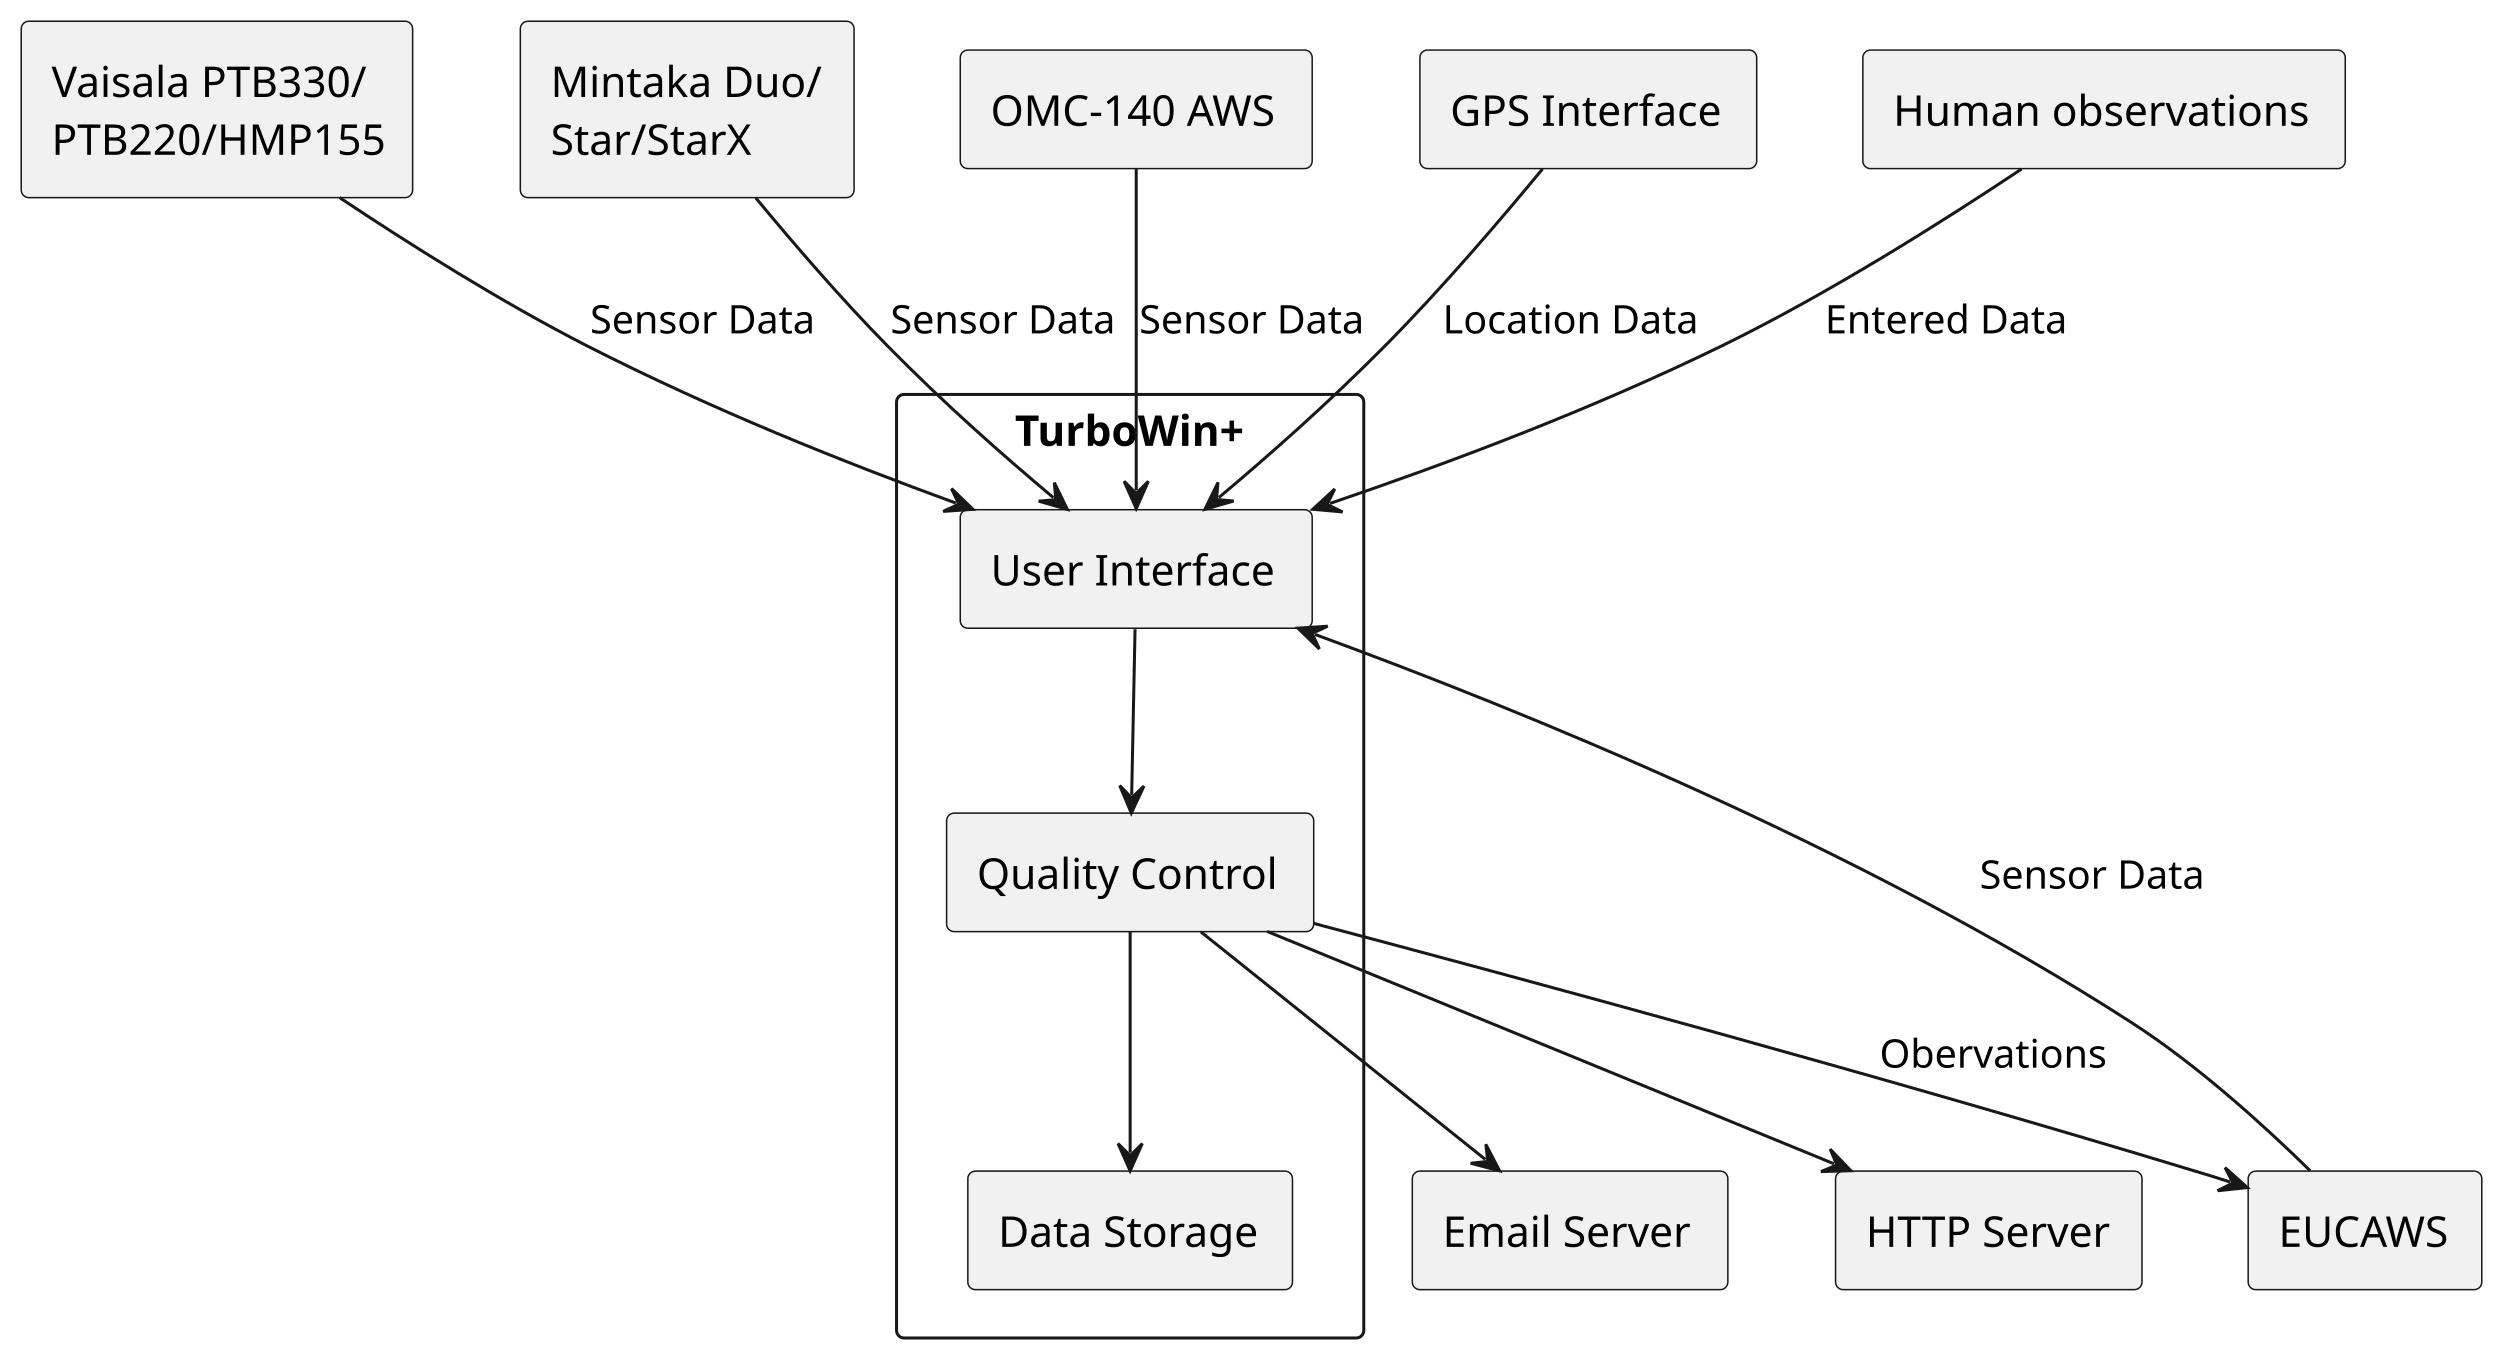
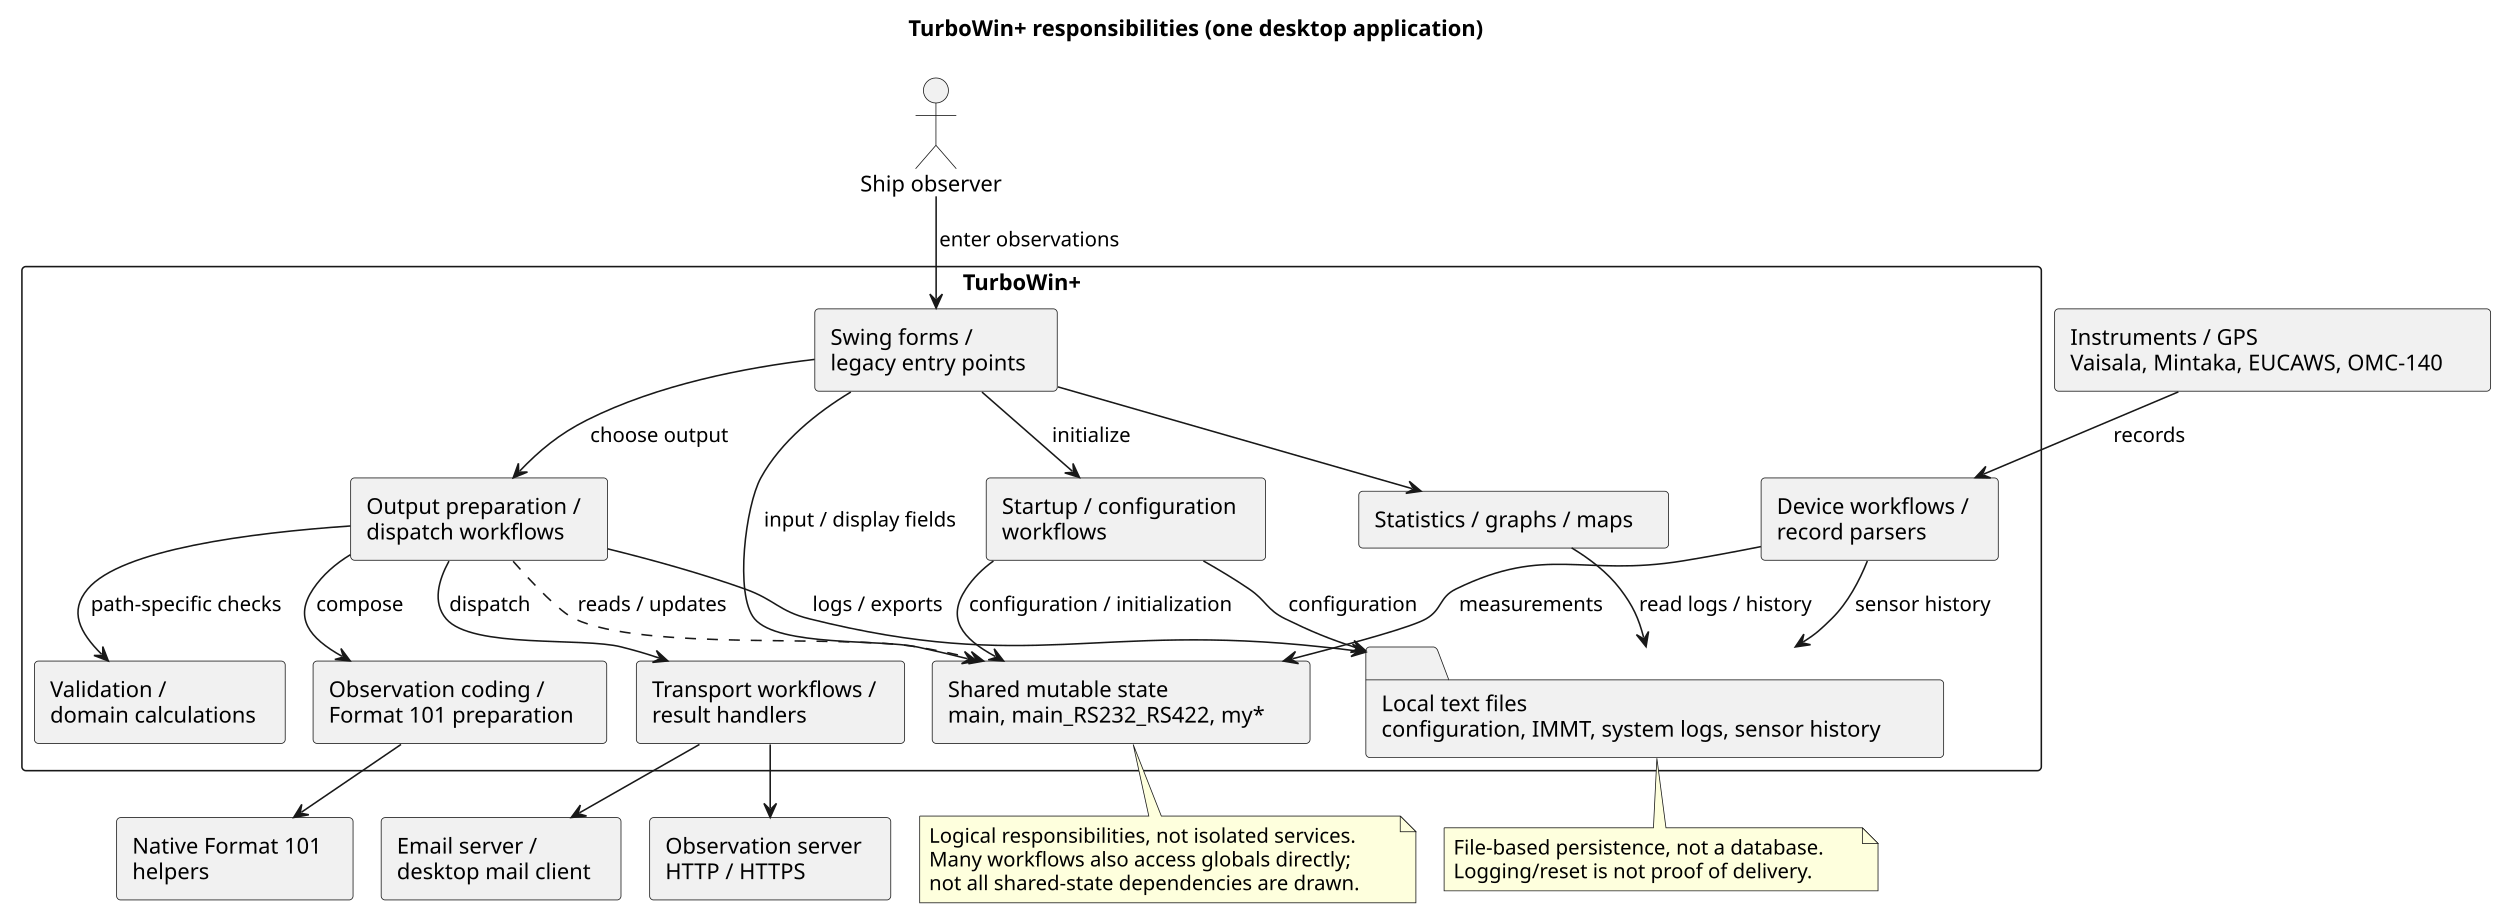
- <svg xmlns="http://www.w3.org/2000/svg" contentStyleType="text/css" height="447px" preserveAspectRatio="none" style="width:824px;height:447px;background:#FFFFFF;" version="1.1" viewBox="0 0 824 447" width="824px" zoomAndPan="magnify">
+ <svg xmlns="http://www.w3.org/2000/svg" contentStyleType="text/css" data-diagram-type="DESCRIPTION" height="583px" preserveAspectRatio="none" style="width:1597px;height:583px;background:#FFFFFF;" version="1.1" viewBox="0 0 1597 583" width="1597px" zoomAndPan="magnify">
  <defs />
  <g>
-     <g id="cluster_TurboWin">
-       <rect fill="none" height="311" rx="2.5" ry="2.5" style="stroke:#181818;stroke-width:1.0;" width="154" x="295.5" y="130" />
-       <text fill="#000000" font-family="sans-serif" font-size="14" font-weight="bold" lengthAdjust="spacing" textLength="76" x="334.5" y="146.966">TurboWin+</text>
+     <g class="title" data-source-line="4">
+       <text fill="#000000" font-family="sans-serif" font-size="14" font-weight="bold" lengthAdjust="spacing" textLength="421.982" x="580.259" y="22.995">TurboWin+ responsibilities (one desktop application)</text>
    </g>
-     <g id="elem_UI">
-       <rect fill="#F1F1F1" height="39.068" rx="2.5" ry="2.5" style="stroke:#181818;stroke-width:0.5;" width="116" x="316.5" y="168" />
-       <text fill="#000000" font-family="sans-serif" font-size="14" lengthAdjust="spacing" textLength="96" x="326.5" y="192.966">User Interface</text>
+     <g class="cluster" data-entity="TurboWin" data-source-line="12" data-uid="ent0007" id="cluster_TurboWin">
+       <rect fill="none" height="322" rx="2.5" ry="2.5" style="stroke:#181818;stroke-width:1;" width="1290" x="14" y="170.297" />
+       <text fill="#000000" font-family="sans-serif" font-size="14" font-weight="bold" lengthAdjust="spacing" textLength="87.999" x="615" y="185.292">TurboWin+</text>
    </g>
-     <g id="elem_QC">
-       <rect fill="#F1F1F1" height="39.068" rx="2.5" ry="2.5" style="stroke:#181818;stroke-width:0.5;" width="121" x="312" y="268" />
-       <text fill="#000000" font-family="sans-serif" font-size="14" lengthAdjust="spacing" textLength="101" x="322" y="292.966">Quality Control</text>
+     <g class="entity" data-entity="Observer" data-source-line="6" data-uid="ent0002" id="entity_Observer">
+       <ellipse cx="597.878" cy="57.797" fill="#F1F1F1" rx="8" ry="8" style="stroke:#181818;stroke-width:0.5;" />
+       <path d="M597.878,65.797 L597.878,92.797 M584.878,73.797 L610.878,73.797 M597.878,92.797 L584.878,107.797 M597.878,92.797 L610.878,107.797" fill="none" style="stroke:#181818;stroke-width:0.5;" />
+       <text fill="#000000" font-family="sans-serif" font-size="14" lengthAdjust="spacing" textLength="96.756" x="549.5" y="122.292">Ship observer</text>
    </g>
-     <g id="elem_Storage">
-       <rect fill="#F1F1F1" height="39.068" rx="2.5" ry="2.5" style="stroke:#181818;stroke-width:0.5;" width="107" x="319" y="386" />
-       <text fill="#000000" font-family="sans-serif" font-size="14" lengthAdjust="spacing" textLength="87" x="329" y="410.966">Data Storage</text>
+     <g class="entity" data-entity="Sensors" data-source-line="7" data-uid="ent0003" id="entity_Sensors">
+       <rect fill="#F1F1F1" height="52.594" rx="2.5" ry="2.5" style="stroke:#181818;stroke-width:0.5;" width="278.508" x="1312.5" y="197.297" />
+       <text fill="#000000" font-family="sans-serif" font-size="14" lengthAdjust="spacing" textLength="126.116" x="1322.5" y="220.292">Instruments / GPS</text>
+       <text fill="#000000" font-family="sans-serif" font-size="14" lengthAdjust="spacing" textLength="258.508" x="1322.5" y="236.589">Vaisala, Mintaka, EUCAWS, OMC-140</text>
    </g>
-     <g id="elem_Vaisala">
-       <rect fill="#F1F1F1" height="58.136" rx="2.5" ry="2.5" style="stroke:#181818;stroke-width:0.5;" width="129" x="7" y="7" />
-       <text fill="#000000" font-family="sans-serif" font-size="14" lengthAdjust="spacing" textLength="105" x="17" y="31.966">Vaisala PTB330/</text>
-       <text fill="#000000" font-family="sans-serif" font-size="14" lengthAdjust="spacing" textLength="109" x="17" y="51.034">PTB220/HMP155</text>
+     <g class="entity" data-entity="Email" data-source-line="8" data-uid="ent0004" id="entity_Email">
+       <rect fill="#F1F1F1" height="52.594" rx="2.5" ry="2.5" style="stroke:#181818;stroke-width:0.5;" width="153.191" x="243.5" y="522.297" />
+       <text fill="#000000" font-family="sans-serif" font-size="14" lengthAdjust="spacing" textLength="96.776" x="253.5" y="545.292">Email server /</text>
+       <text fill="#000000" font-family="sans-serif" font-size="14" lengthAdjust="spacing" textLength="133.191" x="253.5" y="561.589">desktop mail client</text>
    </g>
-     <g id="elem_Mintaka">
-       <rect fill="#F1F1F1" height="58.136" rx="2.5" ry="2.5" style="stroke:#181818;stroke-width:0.5;" width="110" x="171.5" y="7" />
-       <text fill="#000000" font-family="sans-serif" font-size="14" lengthAdjust="spacing" textLength="90" x="181.5" y="31.966">Mintaka Duo/</text>
-       <text fill="#000000" font-family="sans-serif" font-size="14" lengthAdjust="spacing" textLength="67" x="181.5" y="51.034">Star/StarX</text>
+     <g class="entity" data-entity="HTTP" data-source-line="9" data-uid="ent0005" id="entity_HTTP">
+       <rect fill="#F1F1F1" height="52.594" rx="2.5" ry="2.5" style="stroke:#181818;stroke-width:0.5;" width="154.019" x="415" y="522.297" />
+       <text fill="#000000" font-family="sans-serif" font-size="14" lengthAdjust="spacing" textLength="134.019" x="425" y="545.292">Observation server</text>
+       <text fill="#000000" font-family="sans-serif" font-size="14" lengthAdjust="spacing" textLength="94.65" x="425" y="561.589">HTTP / HTTPS</text>
    </g>
-     <g id="elem_EUCAWS">
-       <rect fill="#F1F1F1" height="39.068" rx="2.5" ry="2.5" style="stroke:#181818;stroke-width:0.5;" width="77" x="741" y="386" />
-       <text fill="#000000" font-family="sans-serif" font-size="14" lengthAdjust="spacing" textLength="57" x="751" y="410.966">EUCAWS</text>
+     <g class="entity" data-entity="Native" data-source-line="10" data-uid="ent0006" id="entity_Native">
+       <rect fill="#F1F1F1" height="52.594" rx="2.5" ry="2.5" style="stroke:#181818;stroke-width:0.5;" width="151.031" x="74.5" y="522.297" />
+       <text fill="#000000" font-family="sans-serif" font-size="14" lengthAdjust="spacing" textLength="131.031" x="84.5" y="545.292">Native Format 101</text>
+       <text fill="#000000" font-family="sans-serif" font-size="14" lengthAdjust="spacing" textLength="51.926" x="84.5" y="561.589">helpers</text>
    </g>
-     <g id="elem_OMC">
-       <rect fill="#F1F1F1" height="39.068" rx="2.5" ry="2.5" style="stroke:#181818;stroke-width:0.5;" width="116" x="316.5" y="16.5" />
-       <text fill="#000000" font-family="sans-serif" font-size="14" lengthAdjust="spacing" textLength="96" x="326.5" y="41.466">OMC-140 AWS</text>
+     <g class="entity" data-entity="GMN37" data-source-line="46" data-uid="ent0038" id="entity_GMN37">
+       <path d="M587.5,521.297 L587.5,576.695 A0,0 0 0 0 587.5,576.695 L904.472,576.695 A0,0 0 0 0 904.472,576.695 L904.472,531.297 L894.472,521.297 L741.857,521.297 L723.882,475.545 L733.857,521.297 L587.5,521.297 A0,0 0 0 0 587.5,521.297" fill="#FEFFDD" style="stroke:#181818;stroke-width:0.5;" />
+       <path d="M894.472,521.297 L894.472,531.297 L904.472,531.297 L894.472,521.297" fill="#FEFFDD" style="stroke:#181818;stroke-width:0.5;" />
+       <text fill="#000000" font-family="sans-serif" font-size="13" lengthAdjust="spacing" textLength="293.985" x="593.5" y="538.364">Logical responsibilities, not isolated services.</text>
+       <text fill="#000000" font-family="sans-serif" font-size="13" lengthAdjust="spacing" textLength="290.45" x="593.5" y="553.497">Many workflows also access globals directly;</text>
+       <text fill="#000000" font-family="sans-serif" font-size="13" lengthAdjust="spacing" textLength="295.972" x="593.5" y="568.629">not all shared-state dependencies are drawn.</text>
    </g>
-     <g id="elem_GPS">
-       <rect fill="#F1F1F1" height="39.068" rx="2.5" ry="2.5" style="stroke:#181818;stroke-width:0.5;" width="111" x="468" y="16.5" />
-       <text fill="#000000" font-family="sans-serif" font-size="14" lengthAdjust="spacing" textLength="91" x="478" y="41.466">GPS Interface</text>
+     <g class="entity" data-entity="GMN40" data-source-line="52" data-uid="ent0041" id="entity_GMN40">
+       <path d="M922.5,528.797 L922.5,569.062 A0,0 0 0 0 922.5,569.062 L1199.685,569.062 A0,0 0 0 0 1199.685,569.062 L1199.685,538.797 L1189.685,528.797 L1064.218,528.797 L1058.41,484.348 L1056.218,528.797 L922.5,528.797 A0,0 0 0 0 922.5,528.797" fill="#FEFFDD" style="stroke:#181818;stroke-width:0.5;" />
+       <path d="M1189.685,528.797 L1189.685,538.797 L1199.685,538.797 L1189.685,528.797" fill="#FEFFDD" style="stroke:#181818;stroke-width:0.5;" />
+       <text fill="#000000" font-family="sans-serif" font-size="13" lengthAdjust="spacing" textLength="256.185" x="928.5" y="545.864">File-based persistence, not a database.</text>
+       <text fill="#000000" font-family="sans-serif" font-size="13" lengthAdjust="spacing" textLength="244.677" x="928.5" y="560.997">Logging/reset is not proof of delivery.</text>
    </g>
-     <g id="elem_Observations">
-       <rect fill="#F1F1F1" height="39.068" rx="2.5" ry="2.5" style="stroke:#181818;stroke-width:0.5;" width="159" x="614" y="16.5" />
-       <text fill="#000000" font-family="sans-serif" font-size="14" lengthAdjust="spacing" textLength="139" x="624" y="41.466">Human observations</text>
+     <g class="entity" data-entity="UI" data-source-line="13" data-uid="ent0008" id="entity_UI">
+       <rect fill="#F1F1F1" height="52.594" rx="2.5" ry="2.5" style="stroke:#181818;stroke-width:0.5;" width="154.866" x="520.5" y="197.297" />
+       <text fill="#000000" font-family="sans-serif" font-size="14" lengthAdjust="spacing" textLength="95.785" x="530.5" y="220.292">Swing forms /</text>
+       <text fill="#000000" font-family="sans-serif" font-size="14" lengthAdjust="spacing" textLength="134.866" x="530.5" y="236.589">legacy entry points</text>
    </g>
-     <g id="elem_Email">
-       <rect fill="#F1F1F1" height="39.068" rx="2.5" ry="2.5" style="stroke:#181818;stroke-width:0.5;" width="104" x="465.5" y="386" />
-       <text fill="#000000" font-family="sans-serif" font-size="14" lengthAdjust="spacing" textLength="84" x="475.5" y="410.966">Email Server</text>
+     <g class="entity" data-entity="Startup" data-source-line="14" data-uid="ent0009" id="entity_Startup">
+       <rect fill="#F1F1F1" height="52.594" rx="2.5" ry="2.5" style="stroke:#181818;stroke-width:0.5;" width="178.443" x="630" y="305.297" />
+       <text fill="#000000" font-family="sans-serif" font-size="14" lengthAdjust="spacing" textLength="158.443" x="640" y="328.292">Startup / configuration</text>
+       <text fill="#000000" font-family="sans-serif" font-size="14" lengthAdjust="spacing" textLength="70.007" x="640" y="344.589">workflows</text>
    </g>
-     <g id="elem_HTTP">
-       <rect fill="#F1F1F1" height="39.068" rx="2.5" ry="2.5" style="stroke:#181818;stroke-width:0.5;" width="101" x="605" y="386" />
-       <text fill="#000000" font-family="sans-serif" font-size="14" lengthAdjust="spacing" textLength="81" x="615" y="410.966">HTTP Server</text>
+     <g class="entity" data-entity="Acquisition" data-source-line="15" data-uid="ent0010" id="entity_Acquisition">
+       <rect fill="#F1F1F1" height="52.594" rx="2.5" ry="2.5" style="stroke:#181818;stroke-width:0.5;" width="151.503" x="1125" y="305.297" />
+       <text fill="#000000" font-family="sans-serif" font-size="14" lengthAdjust="spacing" textLength="131.503" x="1135" y="328.292">Device workflows /</text>
+       <text fill="#000000" font-family="sans-serif" font-size="14" lengthAdjust="spacing" textLength="101.903" x="1135" y="344.589">record parsers</text>
    </g>
-     <g id="link_Vaisala_UI">
-       <path d="M111.91,65.12 C135.16,80.62 165.28,99.59 193.5,114 C234.96,135.16 278.454,152.452 315.064,165.822 " fill="none" id="Vaisala-to-UI" style="stroke:#181818;stroke-width:1.0;" />
-       <polygon fill="#181818" points="320.7,167.88,313.618,161.035,316.003,166.165,310.874,168.55,320.7,167.88" style="stroke:#181818;stroke-width:1.0;" />
-       <text fill="#000000" font-family="sans-serif" font-size="13" lengthAdjust="spacing" textLength="72" x="194.5" y="109.897">Sensor Data</text>
+     <g class="entity" data-entity="State" data-source-line="16" data-uid="ent0011" id="entity_State">
+       <rect fill="#F1F1F1" height="52.594" rx="2.5" ry="2.5" style="stroke:#181818;stroke-width:0.5;" width="241.355" x="595.5" y="422.297" />
+       <text fill="#000000" font-family="sans-serif" font-size="14" lengthAdjust="spacing" textLength="151.929" x="605.5" y="445.292">Shared mutable state</text>
+       <text fill="#000000" font-family="sans-serif" font-size="14" lengthAdjust="spacing" textLength="221.355" x="605.5" y="461.589">main, main_RS232_RS422, my*</text>
    </g>
-     <g id="link_Mintaka_UI">
-       <path d="M249.13,65.26 C261.48,80.19 277.3,98.57 292.5,114 C311.57,133.36 330.326,149.85 347.226,164.05 " fill="none" id="Mintaka-to-UI" style="stroke:#181818;stroke-width:1.0;" />
-       <polygon fill="#181818" points="351.82,167.91,347.503,159.058,347.992,164.694,342.356,165.183,351.82,167.91" style="stroke:#181818;stroke-width:1.0;" />
-       <text fill="#000000" font-family="sans-serif" font-size="13" lengthAdjust="spacing" textLength="72" x="293.5" y="109.897">Sensor Data</text>
+     <g class="entity" data-entity="Output" data-source-line="17" data-uid="ent0012" id="entity_Output">
+       <rect fill="#F1F1F1" height="52.594" rx="2.5" ry="2.5" style="stroke:#181818;stroke-width:0.5;" width="164.122" x="224" y="305.297" />
+       <text fill="#000000" font-family="sans-serif" font-size="14" lengthAdjust="spacing" textLength="144.122" x="234" y="328.292">Output preparation /</text>
+       <text fill="#000000" font-family="sans-serif" font-size="14" lengthAdjust="spacing" textLength="134.053" x="234" y="344.589">dispatch workflows</text>
    </g>
-     <g id="link_EUCAWS_UI">
-       <path d="M761.46,385.91 C746.59,371.31 724.47,351.16 702.5,337 C611.99,278.68 500.423,233.675 433.423,209.115 " fill="none" id="EUCAWS-to-UI" style="stroke:#181818;stroke-width:1.0;" />
-       <polygon fill="#181818" points="427.79,207.05,434.863,213.903,432.485,208.771,437.617,206.392,427.79,207.05" style="stroke:#181818;stroke-width:1.0;" />
-       <text fill="#000000" font-family="sans-serif" font-size="13" lengthAdjust="spacing" textLength="72" x="652.5" y="292.897">Sensor Data</text>
+     <g class="entity" data-entity="Validation" data-source-line="18" data-uid="ent0013" id="entity_Validation">
+       <rect fill="#F1F1F1" height="52.594" rx="2.5" ry="2.5" style="stroke:#181818;stroke-width:0.5;" width="160.198" x="22" y="422.297" />
+       <text fill="#000000" font-family="sans-serif" font-size="14" lengthAdjust="spacing" textLength="79.386" x="32" y="445.292">Validation /</text>
+       <text fill="#000000" font-family="sans-serif" font-size="14" lengthAdjust="spacing" textLength="140.198" x="32" y="461.589">domain calculations</text>
    </g>
-     <g id="link_OMC_UI">
-       <path d="M374.5,55.63 C374.5,84.28 374.5,132.84 374.5,161.63 " fill="none" id="OMC-to-UI" style="stroke:#181818;stroke-width:1.0;" />
-       <polygon fill="#181818" points="374.5,167.63,378.5,158.63,374.5,162.63,370.5,158.63,374.5,167.63" style="stroke:#181818;stroke-width:1.0;" />
-       <text fill="#000000" font-family="sans-serif" font-size="13" lengthAdjust="spacing" textLength="72" x="375.5" y="109.897">Sensor Data</text>
+     <g class="entity" data-entity="Coding" data-source-line="19" data-uid="ent0014" id="entity_Coding">
+       <rect fill="#F1F1F1" height="52.594" rx="2.5" ry="2.5" style="stroke:#181818;stroke-width:0.5;" width="187.576" x="200" y="422.297" />
+       <text fill="#000000" font-family="sans-serif" font-size="14" lengthAdjust="spacing" textLength="145.667" x="210" y="445.292">Observation coding /</text>
+       <text fill="#000000" font-family="sans-serif" font-size="14" lengthAdjust="spacing" textLength="167.576" x="210" y="461.589">Format 101 preparation</text>
    </g>
-     <g id="link_GPS_UI">
-       <path d="M508.44,55.65 C495.27,71.63 475.35,95 456.5,114 C437.36,133.29 418.609,149.784 401.729,164.004 " fill="none" id="GPS-to-UI" style="stroke:#181818;stroke-width:1.0;" />
-       <polygon fill="#181818" points="397.14,167.87,406.6,165.131,400.964,164.649,401.446,159.012,397.14,167.87" style="stroke:#181818;stroke-width:1.0;" />
-       <text fill="#000000" font-family="sans-serif" font-size="13" lengthAdjust="spacing" textLength="83" x="475.5" y="109.897">Location Data</text>
+     <g class="entity" data-entity="Transport" data-source-line="20" data-uid="ent0015" id="entity_Transport">
+       <rect fill="#F1F1F1" height="52.594" rx="2.5" ry="2.5" style="stroke:#181818;stroke-width:0.5;" width="171.375" x="406.5" y="422.297" />
+       <text fill="#000000" font-family="sans-serif" font-size="14" lengthAdjust="spacing" textLength="151.375" x="416.5" y="445.292">Transport workflows /</text>
+       <text fill="#000000" font-family="sans-serif" font-size="14" lengthAdjust="spacing" textLength="105.13" x="416.5" y="461.589">result handlers</text>
    </g>
-     <g id="link_Observations_UI">
-       <path d="M666.33,55.69 C641.37,72.34 602.98,96.69 567.5,114 C523.59,135.42 477.32,152.677 438.38,165.927 " fill="none" id="Observations-to-UI" style="stroke:#181818;stroke-width:1.0;" />
-       <polygon fill="#181818" points="432.7,167.86,442.509,168.748,437.433,166.249,439.932,161.174,432.7,167.86" style="stroke:#181818;stroke-width:1.0;" />
-       <text fill="#000000" font-family="sans-serif" font-size="13" lengthAdjust="spacing" textLength="78" x="601.5" y="109.897">Entered Data</text>
+     <g class="entity" data-entity="Views" data-source-line="21" data-uid="ent0016" id="entity_Views">
+       <rect fill="#F1F1F1" height="36.297" rx="2.5" ry="2.5" style="stroke:#181818;stroke-width:0.5;" width="197.905" x="868" y="313.797" />
+       <text fill="#000000" font-family="sans-serif" font-size="14" lengthAdjust="spacing" textLength="177.905" x="878" y="336.792">Statistics / graphs / maps</text>
    </g>
-     <g id="link_UI_QC">
-       <path d="M374.11,207.4 C373.76,224.86 373.351,244.661 373.001,261.991 " fill="none" id="UI-to-QC" style="stroke:#181818;stroke-width:1.0;" />
-       <polygon fill="#181818" points="372.88,267.99,377.061,259.073,372.981,262.991,369.062,258.911,372.88,267.99" style="stroke:#181818;stroke-width:1.0;" />
+     <g class="entity" data-entity="Files" data-source-line="22" data-uid="ent0017" id="entity_Files">
+       <path d="M875,413.297 L916,413.297 A3.75,3.75 0 0 1 918.5,415.797 L925.5,434.297 L1239.103,434.297 A2.5,2.5 0 0 1 1241.603,436.797 L1241.603,481.391 A2.5,2.5 0 0 1 1239.103,483.891 L875,483.891 A2.5,2.5 0 0 1 872.5,481.391 L872.5,415.797 A2.5,2.5 0 0 1 875,413.297" fill="#F1F1F1" style="stroke:#181818;stroke-width:0.5;" />
+       <line style="stroke:#181818;stroke-width:0.5;" x1="872.5" x2="925.5" y1="434.297" y2="434.297" />
+       <text fill="#000000" font-family="sans-serif" font-size="14" lengthAdjust="spacing" textLength="101.924" x="882.5" y="454.292">Local text files</text>
+       <text fill="#000000" font-family="sans-serif" font-size="14" lengthAdjust="spacing" textLength="339.103" x="882.5" y="470.589">configuration, IMMT, system logs, sensor history</text>
    </g>
-     <g id="link_QC_Storage">
-       <path d="M372.5,307.14 C372.5,328.78 372.5,358.28 372.5,379.91 " fill="none" id="QC-to-Storage" style="stroke:#181818;stroke-width:1.0;" />
-       <polygon fill="#181818" points="372.5,385.91,376.5,376.91,372.5,380.91,368.5,376.91,372.5,385.91" style="stroke:#181818;stroke-width:1.0;" />
+     <g class="link" data-entity-1="Observer" data-entity-2="UI" data-uid="lnk18" id="link_Observer_UI">
+       <polygon fill="#181818" points="598,196.881,602,187.881,598,191.881,594,187.881,598,196.881" style="stroke:#181818;stroke-width:1;" />
+       <path d="M598,125.406 C598,148.111 598,170.595 598,190.881" fill="none" style="stroke:#181818;stroke-width:1;" />
+       <text fill="#000000" font-family="sans-serif" font-size="13" lengthAdjust="spacing" textLength="122.465" x="600" y="157.364">enter observations</text>
    </g>
-     <g id="link_QC_EUCAWS">
-       <path d="M433,304.36 C503.16,322.96 622.14,355.2 723.5,386 C729.08,387.7 729.25,387.716 735.01,389.576 " fill="none" id="QC-to-EUCAWS" style="stroke:#181818;stroke-width:1.0;" />
-       <polygon fill="#181818" points="740.72,391.42,733.385,384.848,735.962,389.884,730.926,392.461,740.72,391.42" style="stroke:#181818;stroke-width:1.0;" />
-       <text fill="#000000" font-family="sans-serif" font-size="13" lengthAdjust="spacing" textLength="74" x="619.5" y="351.897">Obervations</text>
+     <g class="link" data-entity-1="Sensors" data-entity-2="Acquisition" data-uid="lnk19" id="link_Sensors_Acquisition">
+       <polygon fill="#181818" points="1261.786,305.126,1271.633,305.31,1266.392,303.181,1268.521,297.94,1261.786,305.126" style="stroke:#181818;stroke-width:1;" />
+       <path d="M1391.56,250.321 C1352.249,266.923 1306.693,286.162 1267.313,302.792" fill="none" style="stroke:#181818;stroke-width:1;" />
+       <text fill="#000000" font-family="sans-serif" font-size="13" lengthAdjust="spacing" textLength="48.813" x="1350" y="282.364">records</text>
    </g>
-     <g id="link_QC_Email">
-       <path d="M395.8,307.14 C422.86,328.78 462.545,360.531 489.575,382.161 " fill="none" id="QC-to-Email" style="stroke:#181818;stroke-width:1.0;" />
-       <polygon fill="#181818" points="494.26,385.91,489.732,377.164,490.356,382.786,484.734,383.41,494.26,385.91" style="stroke:#181818;stroke-width:1.0;" />
+     <g class="link" data-entity-1="UI" data-entity-2="Startup" data-uid="lnk20" id="link_UI_Startup">
+       <polygon fill="#181818" points="689.56,305.006,685.426,296.067,685.799,301.711,680.154,302.084,689.56,305.006" style="stroke:#181818;stroke-width:1;" />
+       <path d="M627.291,250.457 C646.175,267 666.133,284.483 685.047,301.053" fill="none" style="stroke:#181818;stroke-width:1;" />
+       <text fill="#000000" font-family="sans-serif" font-size="13" lengthAdjust="spacing" textLength="54.184" x="672" y="282.364">initialize</text>
    </g>
-     <g id="link_QC_HTTP">
-       <path d="M417.66,307.01 C470.4,328.63 551.609,361.914 604.489,383.594 " fill="none" id="QC-to-HTTP" style="stroke:#181818;stroke-width:1.0;" />
-       <polygon fill="#181818" points="610.04,385.87,603.23,378.755,605.414,383.973,600.195,386.157,610.04,385.87" style="stroke:#181818;stroke-width:1.0;" />
+     <g class="link" data-entity-1="Startup" data-entity-2="State" data-uid="lnk21" id="link_Startup_State">
+       <polygon fill="#181818" points="641.105,422.233,635.09,414.435,636.706,419.856,631.285,421.472,641.105,422.233" style="stroke:#181818;stroke-width:1;" />
+       <path d="M634.61,358.343 C627.747,363.306 621.669,369.229 617,376.297 C604.612,395.048 614.178,407.675 635.827,419.38" fill="none" style="stroke:#181818;stroke-width:1;" />
+       <text fill="#000000" font-family="sans-serif" font-size="13" lengthAdjust="spacing" textLength="177.931" x="619" y="390.364">configuration / initialization</text>
+     </g>
+     <g class="link" data-entity-1="UI" data-entity-2="State" data-uid="lnk22" id="link_UI_State">
+       <polygon fill="#181818" points="623.921,422.288,616.173,416.208,619.073,421.065,614.216,423.965,623.921,422.288" style="stroke:#181818;stroke-width:1;" />
+       <path d="M543.51,250.414 C521.748,263.602 498.846,281.89 486,305.297 C476.368,322.847 469.107,379.981 482,395.297 C497.105,413.24 563.087,408.284 586,413.297 C598.318,415.992 605.406,417.617 618.103,420.821" fill="none" style="stroke:#181818;stroke-width:1;" />
+       <text fill="#000000" font-family="sans-serif" font-size="13" lengthAdjust="spacing" textLength="131.2" x="488" y="336.364">input / display fields</text>
+     </g>
+     <g class="link" data-entity-1="Acquisition" data-entity-2="State" data-uid="lnk23" id="link_Acquisition_State">
+       <polygon fill="#181818" points="819.817,422.293,829.529,423.929,824.66,421.05,827.54,416.181,819.817,422.293" style="stroke:#181818;stroke-width:1;" />
+       <path d="M1124.88,349.174 C1108.47,352.432 1091.19,355.658 1075,358.297 C1010.907,368.745 988.348,347.791 930,376.297 C919.27,381.539 921.339,389.32 911,395.297 C902.236,400.364 867.498,410.054 825.629,420.801" fill="none" style="stroke:#181818;stroke-width:1;" />
+       <text fill="#000000" font-family="sans-serif" font-size="13" lengthAdjust="spacing" textLength="97.754" x="932" y="390.364">measurements</text>
+     </g>
+     <g class="link" data-entity-1="Acquisition" data-entity-2="Files" data-uid="lnk24" id="link_Acquisition_Files">
+       <polygon fill="#181818" points="1146.829,413.264,1156.575,411.845,1151.058,410.596,1152.307,405.079,1146.829,413.264" style="stroke:#181818;stroke-width:1;" />
+       <path d="M1192.861,358.383 C1187.87,370.784 1180.408,385.151 1170,395.297 C1163.107,402.016 1160.271,404.785 1151.904,410.063" fill="none" style="stroke:#181818;stroke-width:1;" />
+       <text fill="#000000" font-family="sans-serif" font-size="13" lengthAdjust="spacing" textLength="91.927" x="1185" y="390.364">sensor history</text>
+     </g>
+     <g class="link" data-entity-1="UI" data-entity-2="Output" data-uid="lnk25" id="link_UI_Output">
+       <polygon fill="#181818" points="327.824,305.241,336.942,301.52,331.287,301.635,331.172,295.979,327.824,305.241" style="stroke:#181818;stroke-width:1;" />
+       <path d="M520.358,229.589 C475.894,234.811 420.144,245.686 375,268.297 C357.08,277.272 344.487,287.889 331.979,300.913" fill="none" style="stroke:#181818;stroke-width:1;" />
+       <text fill="#000000" font-family="sans-serif" font-size="13" lengthAdjust="spacing" textLength="93.076" x="377" y="282.364">choose output</text>
+     </g>
+     <g class="link" data-entity-1="Output" data-entity-2="State" data-uid="lnk26" id="link_Output_State">
+       <polygon fill="#181818" points="628.356,422.279,620.564,416.255,623.499,421.091,618.663,424.026,628.356,422.279" style="stroke:#181818;stroke-width:1;" />
+       <path d="M327.794,358.566 C341.282,373.797 357.739,390.94 367,395.297 C411.184,416.086 537.879,405.002 586,413.297 C599.807,415.677 608.455,417.411 622.528,420.854" fill="none" style="stroke:#181818;stroke-width:1;stroke-dasharray:7,7;" />
+       <text fill="#000000" font-family="sans-serif" font-size="13" lengthAdjust="spacing" textLength="101.556" x="369" y="390.364">reads / updates</text>
+     </g>
+     <g class="link" data-entity-1="Output" data-entity-2="Validation" data-uid="lnk27" id="link_Output_Validation">
+       <polygon fill="#181818" points="69.2,422.22,65.643,413.036,65.656,418.693,59.999,418.707,69.2,422.22" style="stroke:#181818;stroke-width:1;" />
+       <path d="M223.848,335.988 C159.442,340.421 77.267,351.01 56,376.297 C44.029,390.53 50.733,403.841 64.948,417.988" fill="none" style="stroke:#181818;stroke-width:1;" />
+       <text fill="#000000" font-family="sans-serif" font-size="13" lengthAdjust="spacing" textLength="132.33" x="58" y="390.364">path-specific checks</text>
+     </g>
+     <g class="link" data-entity-1="Output" data-entity-2="Coding" data-uid="lnk28" id="link_Output_Coding">
+       <polygon fill="#181818" points="223.708,422.178,217.809,414.291,219.345,419.735,213.901,421.272,223.708,422.178" style="stroke:#181818;stroke-width:1;" />
+       <path d="M223.845,354.331 C214.461,360.02 206.093,367.21 200,376.297 C187.667,394.689 197.235,407.357 218.473,419.247" fill="none" style="stroke:#181818;stroke-width:1;" />
+       <text fill="#000000" font-family="sans-serif" font-size="13" lengthAdjust="spacing" textLength="58.741" x="202" y="390.364">compose</text>
+     </g>
+     <g class="link" data-entity-1="Output" data-entity-2="Transport" data-uid="lnk29" id="link_Output_Transport">
+       <polygon fill="#181818" points="426.582,422.22,419.329,415.556,421.843,420.624,416.776,423.138,426.582,422.22" style="stroke:#181818;stroke-width:1;" />
+       <path d="M286.804,358.429 C280.082,370.695 276.165,384.929 285,395.297 C301.35,414.484 372.6,406.966 397,413.297 C406.681,415.809 411.075,416.997 420.896,420.305" fill="none" style="stroke:#181818;stroke-width:1;" />
+       <text fill="#000000" font-family="sans-serif" font-size="13" lengthAdjust="spacing" textLength="55.339" x="287" y="390.364">dispatch</text>
+     </g>
+     <g class="link" data-entity-1="Output" data-entity-2="Files" data-uid="lnk30" id="link_Output_Files">
+       <polygon fill="#181818" points="872.449,416.565,864.033,411.449,867.49,415.927,863.012,419.384,872.449,416.565" style="stroke:#181818;stroke-width:1;" />
+       <path d="M388.197,350.604 C416.372,357.555 447.876,366.278 476,376.297 C494.919,383.037 497.513,390.437 517,395.297 C658.659,430.623 699.855,397.549 845,413.297 C853.99,414.272 857.228,414.607 866.498,415.799" fill="none" style="stroke:#181818;stroke-width:1;" />
+       <text fill="#000000" font-family="sans-serif" font-size="13" lengthAdjust="spacing" textLength="88.347" x="519" y="390.364">logs / exports</text>
+     </g>
+     <g class="link" data-entity-1="Startup" data-entity-2="Files" data-uid="lnk31" id="link_Startup_Files">
+       <polygon fill="#181818" points="872.414,415.705,865.078,409.134,867.656,414.169,862.621,416.747,872.414,415.705" style="stroke:#181818;stroke-width:1;" />
+       <path d="M768.736,358.326 C778.635,363.92 788.806,370.049 798,376.297 C808.966,383.749 809.088,389.474 821,395.297 C837.215,403.223 848.931,408.125 866.704,413.862" fill="none" style="stroke:#181818;stroke-width:1;" />
+       <text fill="#000000" font-family="sans-serif" font-size="13" lengthAdjust="spacing" textLength="86.233" x="823" y="390.364">configuration</text>
+     </g>
+     <g class="link" data-entity-1="UI" data-entity-2="Views" data-uid="lnk32" id="link_UI_Views">
+       <polygon fill="#181818" points="907.79,313.788,900.244,307.459,902.985,312.408,898.036,315.148,907.79,313.788" style="stroke:#181818;stroke-width:1;" />
+       <path d="M675.804,247.147 C745.053,267.04 839.088,294.053 902.023,312.132" fill="none" style="stroke:#181818;stroke-width:1;" />
+     </g>
+     <g class="link" data-entity-1="Views" data-entity-2="Files" data-uid="lnk33" id="link_Views_Files">
+       <polygon fill="#181818" points="1051.495,413.117,1053.101,403.4,1050.236,408.278,1045.358,405.414,1051.495,413.117" style="stroke:#181818;stroke-width:1;" />
+       <path d="M1003.942,349.983 C1015.259,356.793 1026.857,365.587 1035,376.297 C1043.097,386.945 1046.729,394.793 1049.985,407.31" fill="none" style="stroke:#181818;stroke-width:1;" />
+       <text fill="#000000" font-family="sans-serif" font-size="13" lengthAdjust="spacing" textLength="117.641" x="1047" y="390.364">read logs / history</text>
+     </g>
+     <g class="link" data-entity-1="Transport" data-entity-2="Email" data-uid="lnk34" id="link_Transport_Email">
+       <polygon fill="#181818" points="364.889,522.221,374.689,521.24,369.233,519.745,370.729,514.29,364.889,522.221" style="stroke:#181818;stroke-width:1;" />
+       <path d="M446.809,475.545 C421.528,489.95 395.335,504.874 370.102,519.25" fill="none" style="stroke:#181818;stroke-width:1;" />
+     </g>
+     <g class="link" data-entity-1="Transport" data-entity-2="HTTP" data-uid="lnk35" id="link_Transport_HTTP">
+       <polygon fill="#181818" points="492,522.221,496,513.221,492,517.221,488,513.221,492,522.221" style="stroke:#181818;stroke-width:1;" />
+       <path d="M492,475.545 C492,489.95 492,501.844 492,516.221" fill="none" style="stroke:#181818;stroke-width:1;" />
+     </g>
+     <g class="link" data-entity-1="Coding" data-entity-2="Native" data-uid="lnk36" id="link_Coding_Native">
+       <polygon fill="#181818" points="187.582,522.221,197.273,520.464,191.715,519.407,192.772,513.85,187.582,522.221" style="stroke:#181818;stroke-width:1;" />
+       <path d="M256.166,475.545 C235,489.95 213.667,504.468 192.542,518.845" fill="none" style="stroke:#181818;stroke-width:1;" />
    </g>
  </g>
</svg>
